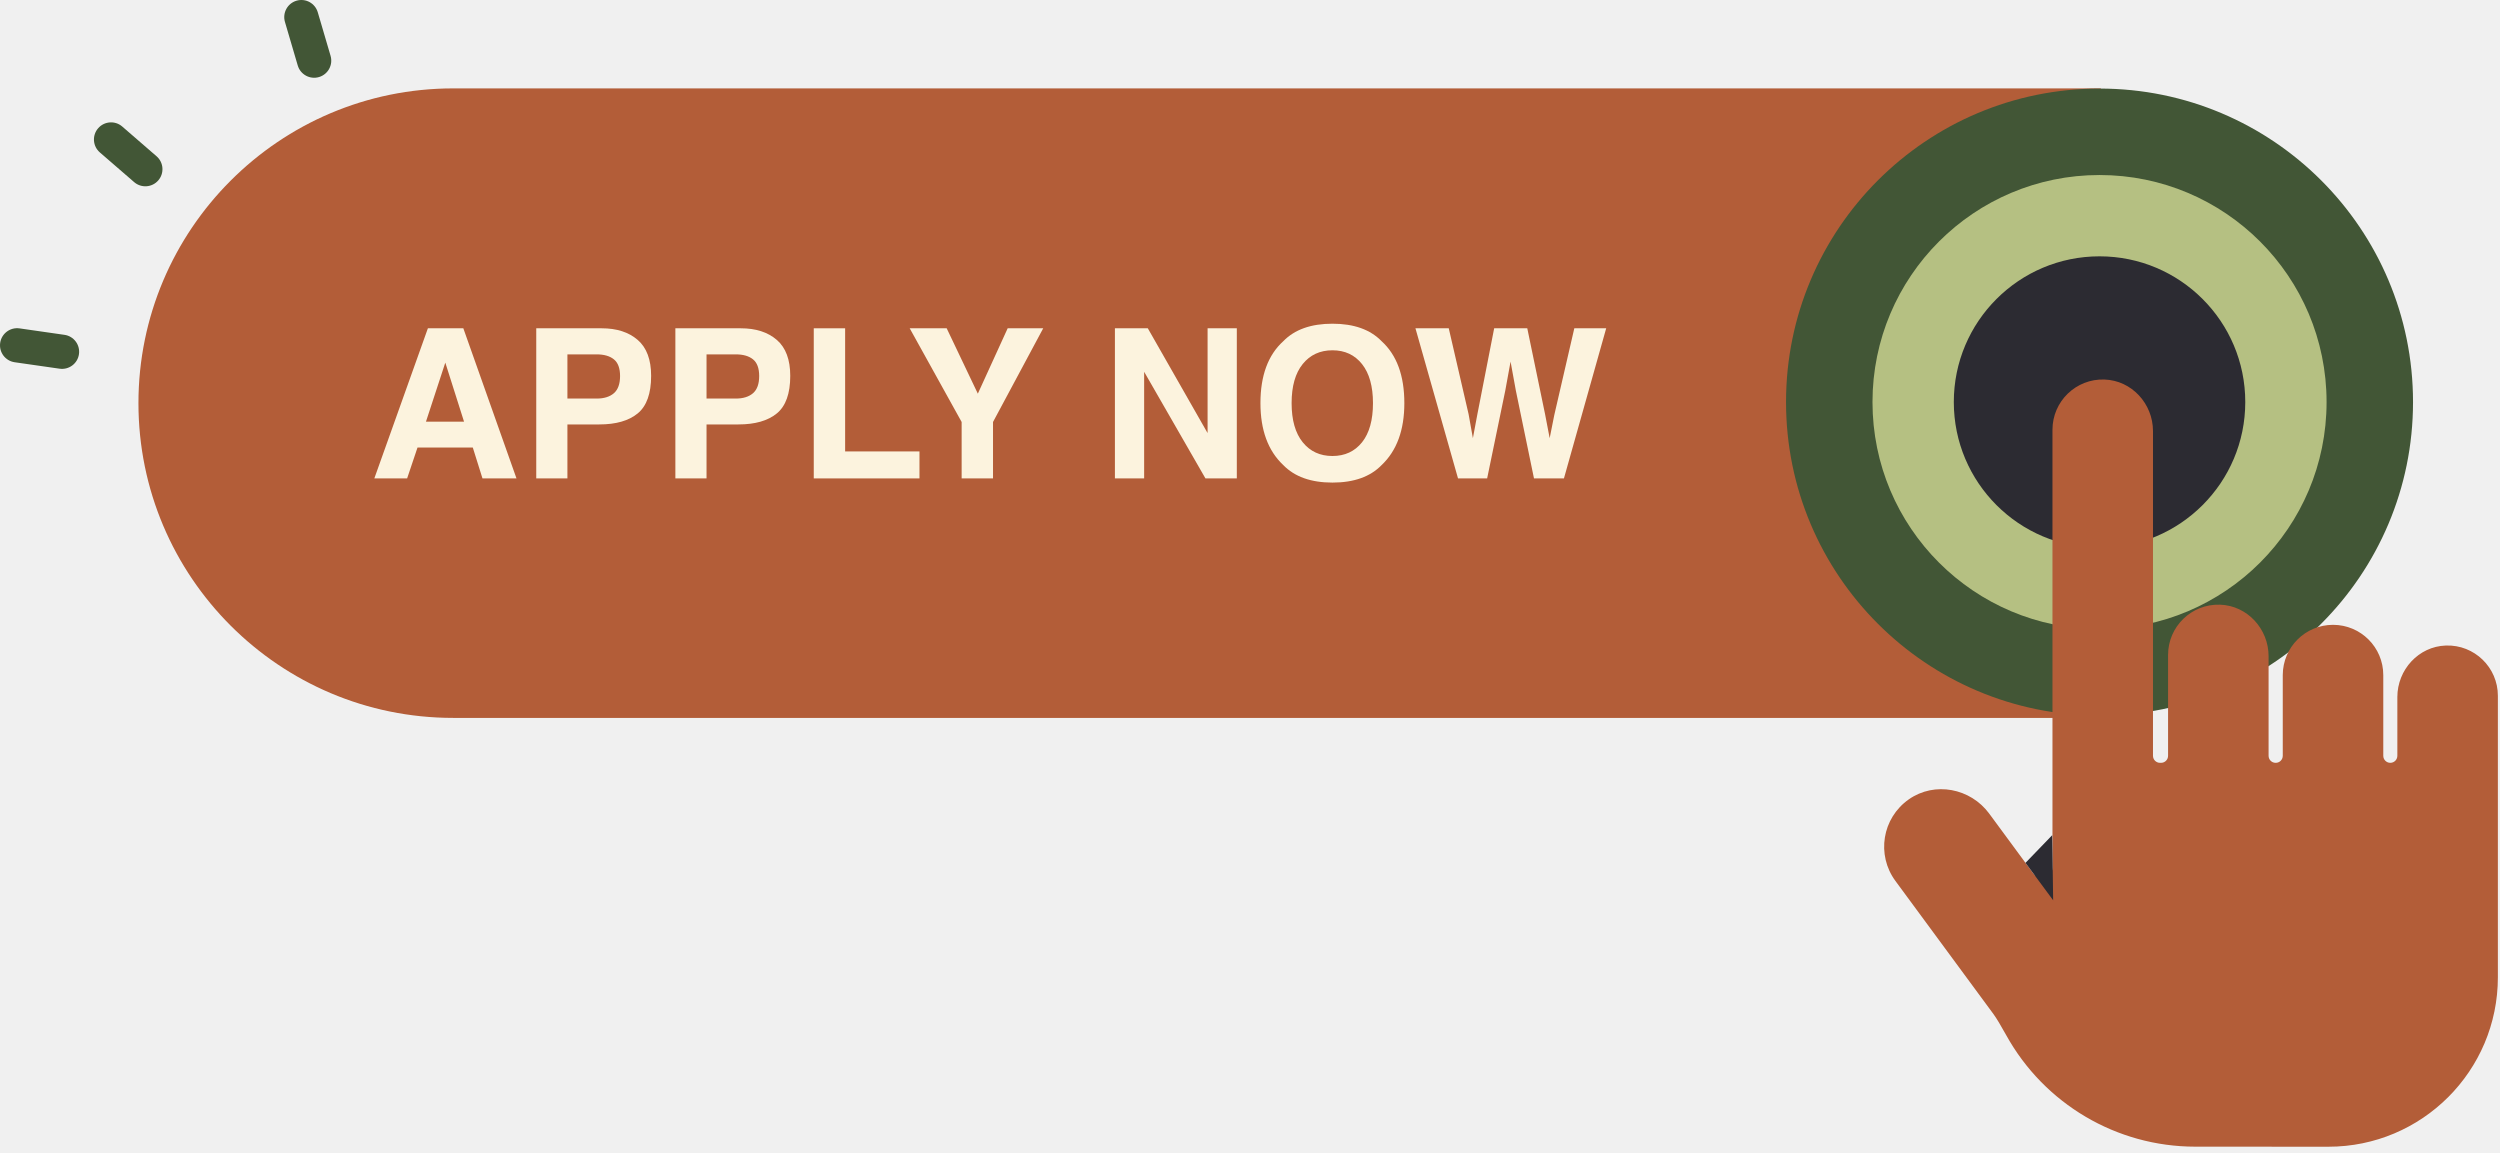
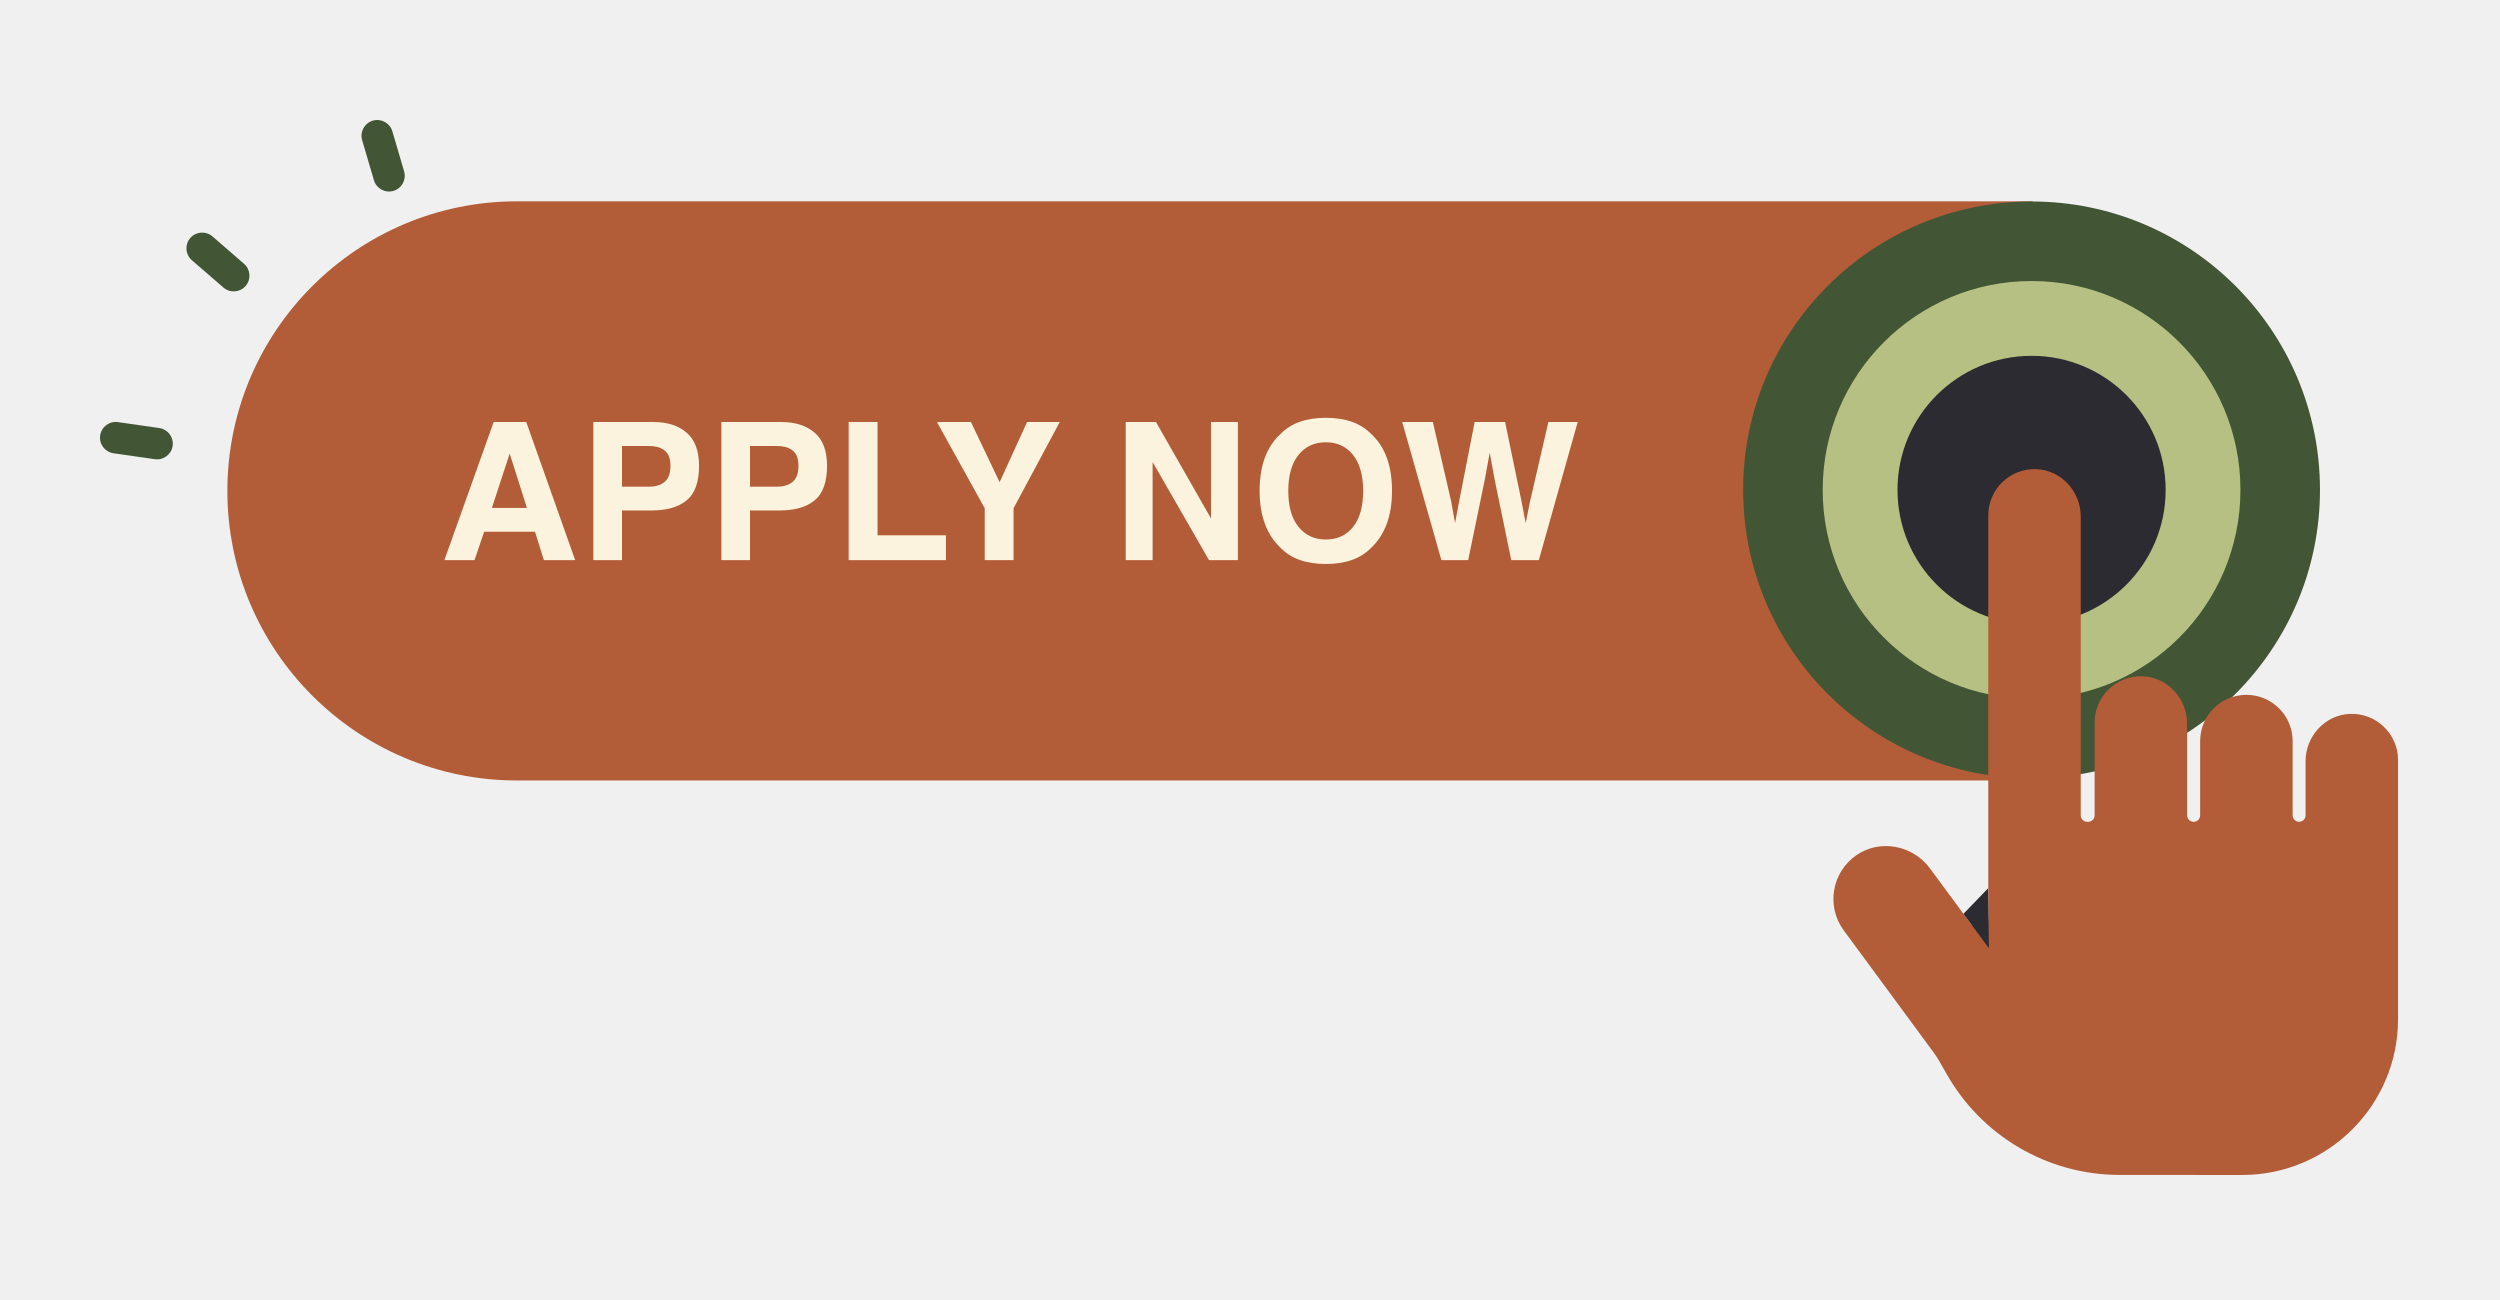
- <svg xmlns="http://www.w3.org/2000/svg" width="230" height="106" viewBox="0 0 230 106" fill="none">
+ <svg xmlns="http://www.w3.org/2000/svg" viewBox="-10 -12 250 130" fill="none">
  <style>
- .ray{transform-box:fill-box;transform-origin:center}
- @keyframes ray1{0%{transform:rotate(8deg) scaleX(1) rotate(-8deg)}12%{transform:rotate(8deg) scaleX(0.45) rotate(-8deg)}24%{transform:rotate(8deg) scaleX(0.95) rotate(-8deg)}36%{transform:rotate(8deg) scaleX(0.3) rotate(-8deg)}50%{transform:rotate(8deg) scaleX(1) rotate(-8deg)}64%{transform:rotate(8deg) scaleX(0.6) rotate(-8deg)}78%{transform:rotate(8deg) scaleX(1) rotate(-8deg)}100%{transform:rotate(8deg) scaleX(1) rotate(-8deg)}}
- .ray-1{animation:ray1 1.1s ease-in-out 0s infinite}
- @keyframes ray2{0%{transform:rotate(41deg) scaleX(1) rotate(-41deg)}12%{transform:rotate(41deg) scaleX(0.45) rotate(-41deg)}24%{transform:rotate(41deg) scaleX(0.95) rotate(-41deg)}36%{transform:rotate(41deg) scaleX(0.3) rotate(-41deg)}50%{transform:rotate(41deg) scaleX(1) rotate(-41deg)}64%{transform:rotate(41deg) scaleX(0.6) rotate(-41deg)}78%{transform:rotate(41deg) scaleX(1) rotate(-41deg)}100%{transform:rotate(41deg) scaleX(1) rotate(-41deg)}}
- .ray-2{animation:ray2 1.35s ease-in-out 0.2s infinite}
- @keyframes ray3{0%{transform:rotate(73deg) scaleX(1) rotate(-73deg)}12%{transform:rotate(73deg) scaleX(0.45) rotate(-73deg)}24%{transform:rotate(73deg) scaleX(0.95) rotate(-73deg)}36%{transform:rotate(73deg) scaleX(0.3) rotate(-73deg)}50%{transform:rotate(73deg) scaleX(1) rotate(-73deg)}64%{transform:rotate(73deg) scaleX(0.6) rotate(-73deg)}78%{transform:rotate(73deg) scaleX(1) rotate(-73deg)}100%{transform:rotate(73deg) scaleX(1) rotate(-73deg)}}
- .ray-3{animation:ray3 0.95s ease-in-out 0.45s infinite}
- @media (prefers-reduced-motion:reduce){.ray{animation:none!important}}
+ /* One shared loop, as on the earlier site: the hand winds up and taps the knob, the knob
+    squashes, the pill is nudged left, the three lines pop outward and a ripple spreads. */
+ .hand,.knob,.core,.ripple{transform-box:fill-box;transform-origin:center}
+ .hand{animation:hand 2.8s cubic-bezier(.45,0,.25,1) infinite}
+ .knob{animation:knob 2.8s ease-out infinite}
+ .core{animation:core 2.8s ease-out infinite}
+ .pill{animation:pill 2.8s cubic-bezier(.3,1.6,.5,1) infinite}
+ .ripple{opacity:0;fill:none;stroke:#B5C082;stroke-width:2;animation:ripple 2.8s ease-out infinite}
+ .spark{animation:2.8s ease-out infinite}
+ .spark-1{animation-name:spark1}
+ .spark-2{animation-name:spark2;animation-delay:.05s}
+ .spark-3{animation-name:spark3;animation-delay:.1s}
+ @keyframes hand{0%,20%{transform:translate(0,0) rotate(0deg)}34%{transform:translate(4px,5px) rotate(3deg)}42%{transform:translate(-1.5px,-2px) rotate(-1deg)}50%{transform:translate(.5px,.5px)}58%,100%{transform:translate(0,0)}}
+ @keyframes knob{0%,40%{transform:scale(1)}45%{transform:scale(.9)}55%{transform:scale(1.04)}64%,100%{transform:scale(1)}}
+ @keyframes core{0%,40%{transform:scale(1)}46%{transform:scale(.78)}58%{transform:scale(1.06)}68%,100%{transform:scale(1)}}
+ @keyframes pill{0%,42%{transform:translateX(0)}48%{transform:translateX(-3px)}62%,100%{transform:translateX(0)}}
+ @keyframes ripple{0%,42%{transform:scale(1);opacity:0}44%{opacity:.9}80%,100%{transform:scale(1.3);opacity:0}}
+ @keyframes spark1{0%,44%{transform:translate(0,0);opacity:1}50%{transform:translate(1px,.15px);opacity:.6}58%{transform:translate(-4px,-.6px);opacity:1}74%,100%{transform:translate(0,0);opacity:1}}
+ @keyframes spark2{0%,44%{transform:translate(0,0);opacity:1}50%{transform:translate(.8px,.65px);opacity:.6}58%{transform:translate(-3.1px,-2.5px);opacity:1}74%,100%{transform:translate(0,0);opacity:1}}
+ @keyframes spark3{0%,44%{transform:translate(0,0);opacity:1}50%{transform:translate(.35px,1px);opacity:.6}58%{transform:translate(-1.3px,-3.8px);opacity:1}74%,100%{transform:translate(0,0);opacity:1}}
+ @media (prefers-reduced-motion:reduce){.hand,.knob,.core,.pill,.ripple,.spark{animation:none}}
</style>
-   <g clip-path="url(#clip0_36_552)">
-     <path class="ray ray-1" d="M0.016 31.546L0.016 31.546C-0.107 32.406 0.49 33.204 1.35 33.327L5.483 33.92C6.343 34.044 7.141 33.447 7.264 32.586C7.388 31.726 6.791 30.928 5.93 30.805L1.798 30.211C0.937 30.088 0.14 30.685 0.016 31.546Z" fill="#425636" />
-     <path class="ray ray-2" d="M9.027 11.802L9.027 11.802C8.458 12.459 8.529 13.453 9.186 14.022L12.342 16.755C12.999 17.324 13.993 17.253 14.562 16.596L14.562 16.596C15.131 15.938 15.06 14.944 14.403 14.376L11.247 11.642C10.59 11.073 9.596 11.145 9.027 11.802Z" fill="#425636" />
-     <path class="ray ray-3" d="M29.235 1.13C28.99 0.296 28.116 -0.181 27.282 0.064C26.448 0.309 25.97 1.184 26.215 2.018L27.392 6.023C27.637 6.857 28.512 7.335 29.346 7.09C30.18 6.845 30.657 5.97 30.412 5.136L29.235 1.13Z" fill="#425636" />
+   <g class="spark spark-1">
+     <path d="M0.016 31.546L0.016 31.546C-0.107 32.406 0.49 33.204 1.35 33.327L5.483 33.92C6.343 34.044 7.141 33.447 7.264 32.586C7.388 31.726 6.791 30.928 5.93 30.805L1.798 30.211C0.937 30.088 0.14 30.685 0.016 31.546Z" fill="#425636" />
+   </g>
+   <g class="spark spark-2">
+     <path d="M9.027 11.802L9.027 11.802C8.458 12.459 8.529 13.453 9.186 14.022L12.342 16.755C12.999 17.324 13.993 17.253 14.562 16.596L14.562 16.596C15.131 15.938 15.06 14.944 14.403 14.376L11.247 11.642C10.59 11.073 9.596 11.145 9.027 11.802Z" fill="#425636" />
+   </g>
+   <g class="spark spark-3">
+     <path d="M29.235 1.13C28.99 0.296 28.116 -0.181 27.282 0.064C26.448 0.309 25.97 1.184 26.215 2.018L27.392 6.023C27.637 6.857 28.512 7.335 29.346 7.09C30.18 6.845 30.657 5.97 30.412 5.136L29.235 1.13Z" fill="#425636" />
+   </g>
+   <g class="pill">
    <path d="M41.695 8.132H193.279V66.047H41.695C25.713 66.047 12.737 53.072 12.737 37.089C12.737 21.107 25.713 8.132 41.695 8.132Z" fill="#B35D38" />
-     <path d="M193.157 65.831C209.085 65.831 221.998 52.918 221.998 36.99C221.998 21.061 209.085 8.148 193.157 8.148C177.228 8.148 164.315 21.061 164.315 36.99C164.315 52.918 177.228 65.831 193.157 65.831Z" fill="#425636" />
-     <path d="M193.157 57.877C204.693 57.877 214.045 48.526 214.045 36.989C214.045 25.453 204.693 16.102 193.157 16.102C181.621 16.102 172.269 25.453 172.269 36.989C172.269 48.526 181.621 57.877 193.157 57.877Z" fill="#B5C082" />
-     <path d="M193.157 50.397C200.562 50.397 206.565 44.394 206.565 36.989C206.565 29.585 200.562 23.582 193.157 23.582C185.752 23.582 179.75 29.585 179.75 36.989C179.75 44.394 185.752 50.397 193.157 50.397Z" fill="#2C2B32" />
-     <path d="M225.021 59.388C222.51 59.472 220.556 61.617 220.556 64.13L220.556 69.533C220.556 69.89 220.266 70.18 219.909 70.18C219.552 70.18 219.262 69.89 219.262 69.533V62.108C219.262 59.554 217.192 57.484 214.638 57.484C212.085 57.484 210.014 59.554 210.014 62.108V69.533C210.014 69.89 209.725 70.18 209.367 70.18H209.357C209 70.18 208.71 69.89 208.71 69.533V60.373C208.71 57.86 206.756 55.715 204.245 55.631C201.619 55.543 199.462 57.646 199.462 60.252V69.533C199.462 69.89 199.173 70.18 198.816 70.18H198.721C198.364 70.18 198.075 69.89 198.075 69.533V39.658C198.075 37.145 196.12 34.999 193.609 34.916C190.983 34.828 188.827 36.931 188.827 39.537V79.814C188.827 80.746 187.636 81.137 187.084 80.387L183.007 74.851C181.287 72.514 177.993 71.873 175.615 73.537C173.146 75.266 172.618 78.655 174.376 81.043L183.401 93.298C183.679 93.676 184.09 94.367 184.571 95.235C188.074 101.557 194.725 105.49 201.952 105.493L214.205 105.499C222.819 105.504 229.804 98.522 229.804 89.909V64.009C229.804 61.403 227.647 59.3 225.021 59.388Z" fill="#B35D38" />
-     <path d="M186.345 79.384L188.89 82.825L188.804 76.835L186.345 79.384Z" fill="#2C2B32" />
    <path d="M43.498 41.175H38.41L37.455 44.014H34.438L39.366 30.203H42.626L47.517 44.014H44.388L43.498 41.175ZM42.692 38.795L40.968 33.361L39.188 38.795H42.692Z" fill="#FCF3DE" />
    <path d="M55.135 39.048H52.202V44.014H49.335V30.203H55.35C56.737 30.203 57.843 30.559 58.667 31.271C59.491 31.983 59.904 33.086 59.904 34.579C59.904 36.209 59.491 37.361 58.667 38.036C57.842 38.711 56.665 39.048 55.135 39.048ZM56.484 36.171C56.859 35.84 57.046 35.316 57.046 34.597C57.046 33.879 56.857 33.367 56.479 33.061C56.101 32.755 55.572 32.602 54.891 32.602H52.202V36.668H54.891C55.572 36.668 56.103 36.502 56.484 36.171Z" fill="#FCF3DE" />
    <path d="M67.934 39.048H65.001V44.014H62.134V30.203H68.149C69.536 30.203 70.641 30.559 71.466 31.271C72.29 31.983 72.703 33.086 72.703 34.579C72.703 36.209 72.29 37.361 71.466 38.036C70.641 38.711 69.464 39.048 67.934 39.048ZM69.283 36.171C69.658 35.84 69.845 35.316 69.845 34.597C69.845 33.879 69.656 33.367 69.278 33.061C68.9 32.755 68.371 32.602 67.69 32.602H65.001V36.668H67.69C68.371 36.668 68.902 36.502 69.283 36.171Z" fill="#FCF3DE" />
    <path d="M74.866 30.203H77.752V41.531H84.592V44.014H74.866V30.203Z" fill="#FCF3DE" />
    <path d="M95.976 30.203L91.357 38.823V44.014H88.471V38.823L83.692 30.203H87.094L89.961 36.218L92.706 30.203H95.976Z" fill="#FCF3DE" />
    <path d="M113.787 44.014H110.901L105.261 34.204V44.014H102.572V30.203H105.598L111.098 39.844V30.203H113.787V44.014Z" fill="#FCF3DE" />
    <path d="M122.585 44.398C120.611 44.398 119.103 43.86 118.06 42.786C116.66 41.468 115.961 39.569 115.961 37.089C115.961 34.559 116.661 32.66 118.06 31.393C119.103 30.318 120.611 29.781 122.585 29.781C124.559 29.781 126.067 30.318 127.11 31.393C128.503 32.661 129.2 34.56 129.2 37.089C129.2 39.569 128.503 41.468 127.11 42.786C126.067 43.86 124.559 44.398 122.585 44.398ZM125.311 40.687C125.98 39.844 126.314 38.645 126.314 37.089C126.314 35.54 125.978 34.343 125.307 33.496C124.635 32.65 123.728 32.227 122.585 32.227C121.442 32.227 120.53 32.648 119.849 33.492C119.168 34.334 118.828 35.534 118.828 37.089C118.828 38.645 119.168 39.844 119.849 40.687C120.53 41.53 121.442 41.952 122.585 41.952C123.728 41.952 124.637 41.53 125.311 40.687Z" fill="#FCF3DE" />
    <path d="M144.837 30.203H147.77L143.882 44.014H141.127L139.459 35.937L138.972 33.267L138.485 35.937L136.817 44.014H134.138L130.221 30.203H133.285L135.112 38.111L135.506 40.313L135.909 38.158L137.464 30.203H140.509L142.148 38.111L142.57 40.313L142.992 38.195L144.837 30.203Z" fill="#FCF3DE" />
  </g>
-   <defs>
-     <clipPath id="clip0_36_552">
-       <rect width="229.804" height="105.5" fill="white" />
-     </clipPath>
-   </defs>
+   <circle class="ripple" cx="193.156" cy="36.990" r="28.841" />
+   <g class="knob">
+     <path d="M193.157 65.831C209.085 65.831 221.998 52.918 221.998 36.99C221.998 21.061 209.085 8.148 193.157 8.148C177.228 8.148 164.315 21.061 164.315 36.99C164.315 52.918 177.228 65.831 193.157 65.831Z" fill="#425636" />
+     <path d="M193.157 57.877C204.693 57.877 214.045 48.526 214.045 36.989C214.045 25.453 204.693 16.102 193.157 16.102C181.621 16.102 172.269 25.453 172.269 36.989C172.269 48.526 181.621 57.877 193.157 57.877Z" fill="#B5C082" />
+     <path class="core" d="M193.157 50.397C200.562 50.397 206.565 44.394 206.565 36.989C206.565 29.585 200.562 23.582 193.157 23.582C185.752 23.582 179.75 29.585 179.75 36.989C179.75 44.394 185.752 50.397 193.157 50.397Z" fill="#2C2B32" />
+   </g>
+   <g class="hand">
+     <path d="M225.021 59.388C222.51 59.472 220.556 61.617 220.556 64.13L220.556 69.533C220.556 69.89 220.266 70.18 219.909 70.18C219.552 70.18 219.262 69.89 219.262 69.533V62.108C219.262 59.554 217.192 57.484 214.638 57.484C212.085 57.484 210.014 59.554 210.014 62.108V69.533C210.014 69.89 209.725 70.18 209.367 70.18H209.357C209 70.18 208.71 69.89 208.71 69.533V60.373C208.71 57.86 206.756 55.715 204.245 55.631C201.619 55.543 199.462 57.646 199.462 60.252V69.533C199.462 69.89 199.173 70.18 198.816 70.18H198.721C198.364 70.18 198.075 69.89 198.075 69.533V39.658C198.075 37.145 196.12 34.999 193.609 34.916C190.983 34.828 188.827 36.931 188.827 39.537V79.814C188.827 80.746 187.636 81.137 187.084 80.387L183.007 74.851C181.287 72.514 177.993 71.873 175.615 73.537C173.146 75.266 172.618 78.655 174.376 81.043L183.401 93.298C183.679 93.676 184.09 94.367 184.571 95.235C188.074 101.557 194.725 105.49 201.952 105.493L214.205 105.499C222.819 105.504 229.804 98.522 229.804 89.909V64.009C229.804 61.403 227.647 59.3 225.021 59.388Z" fill="#B35D38" />
+     <path d="M186.345 79.384L188.89 82.825L188.804 76.835L186.345 79.384Z" fill="#2C2B32" />
+   </g>
</svg>
